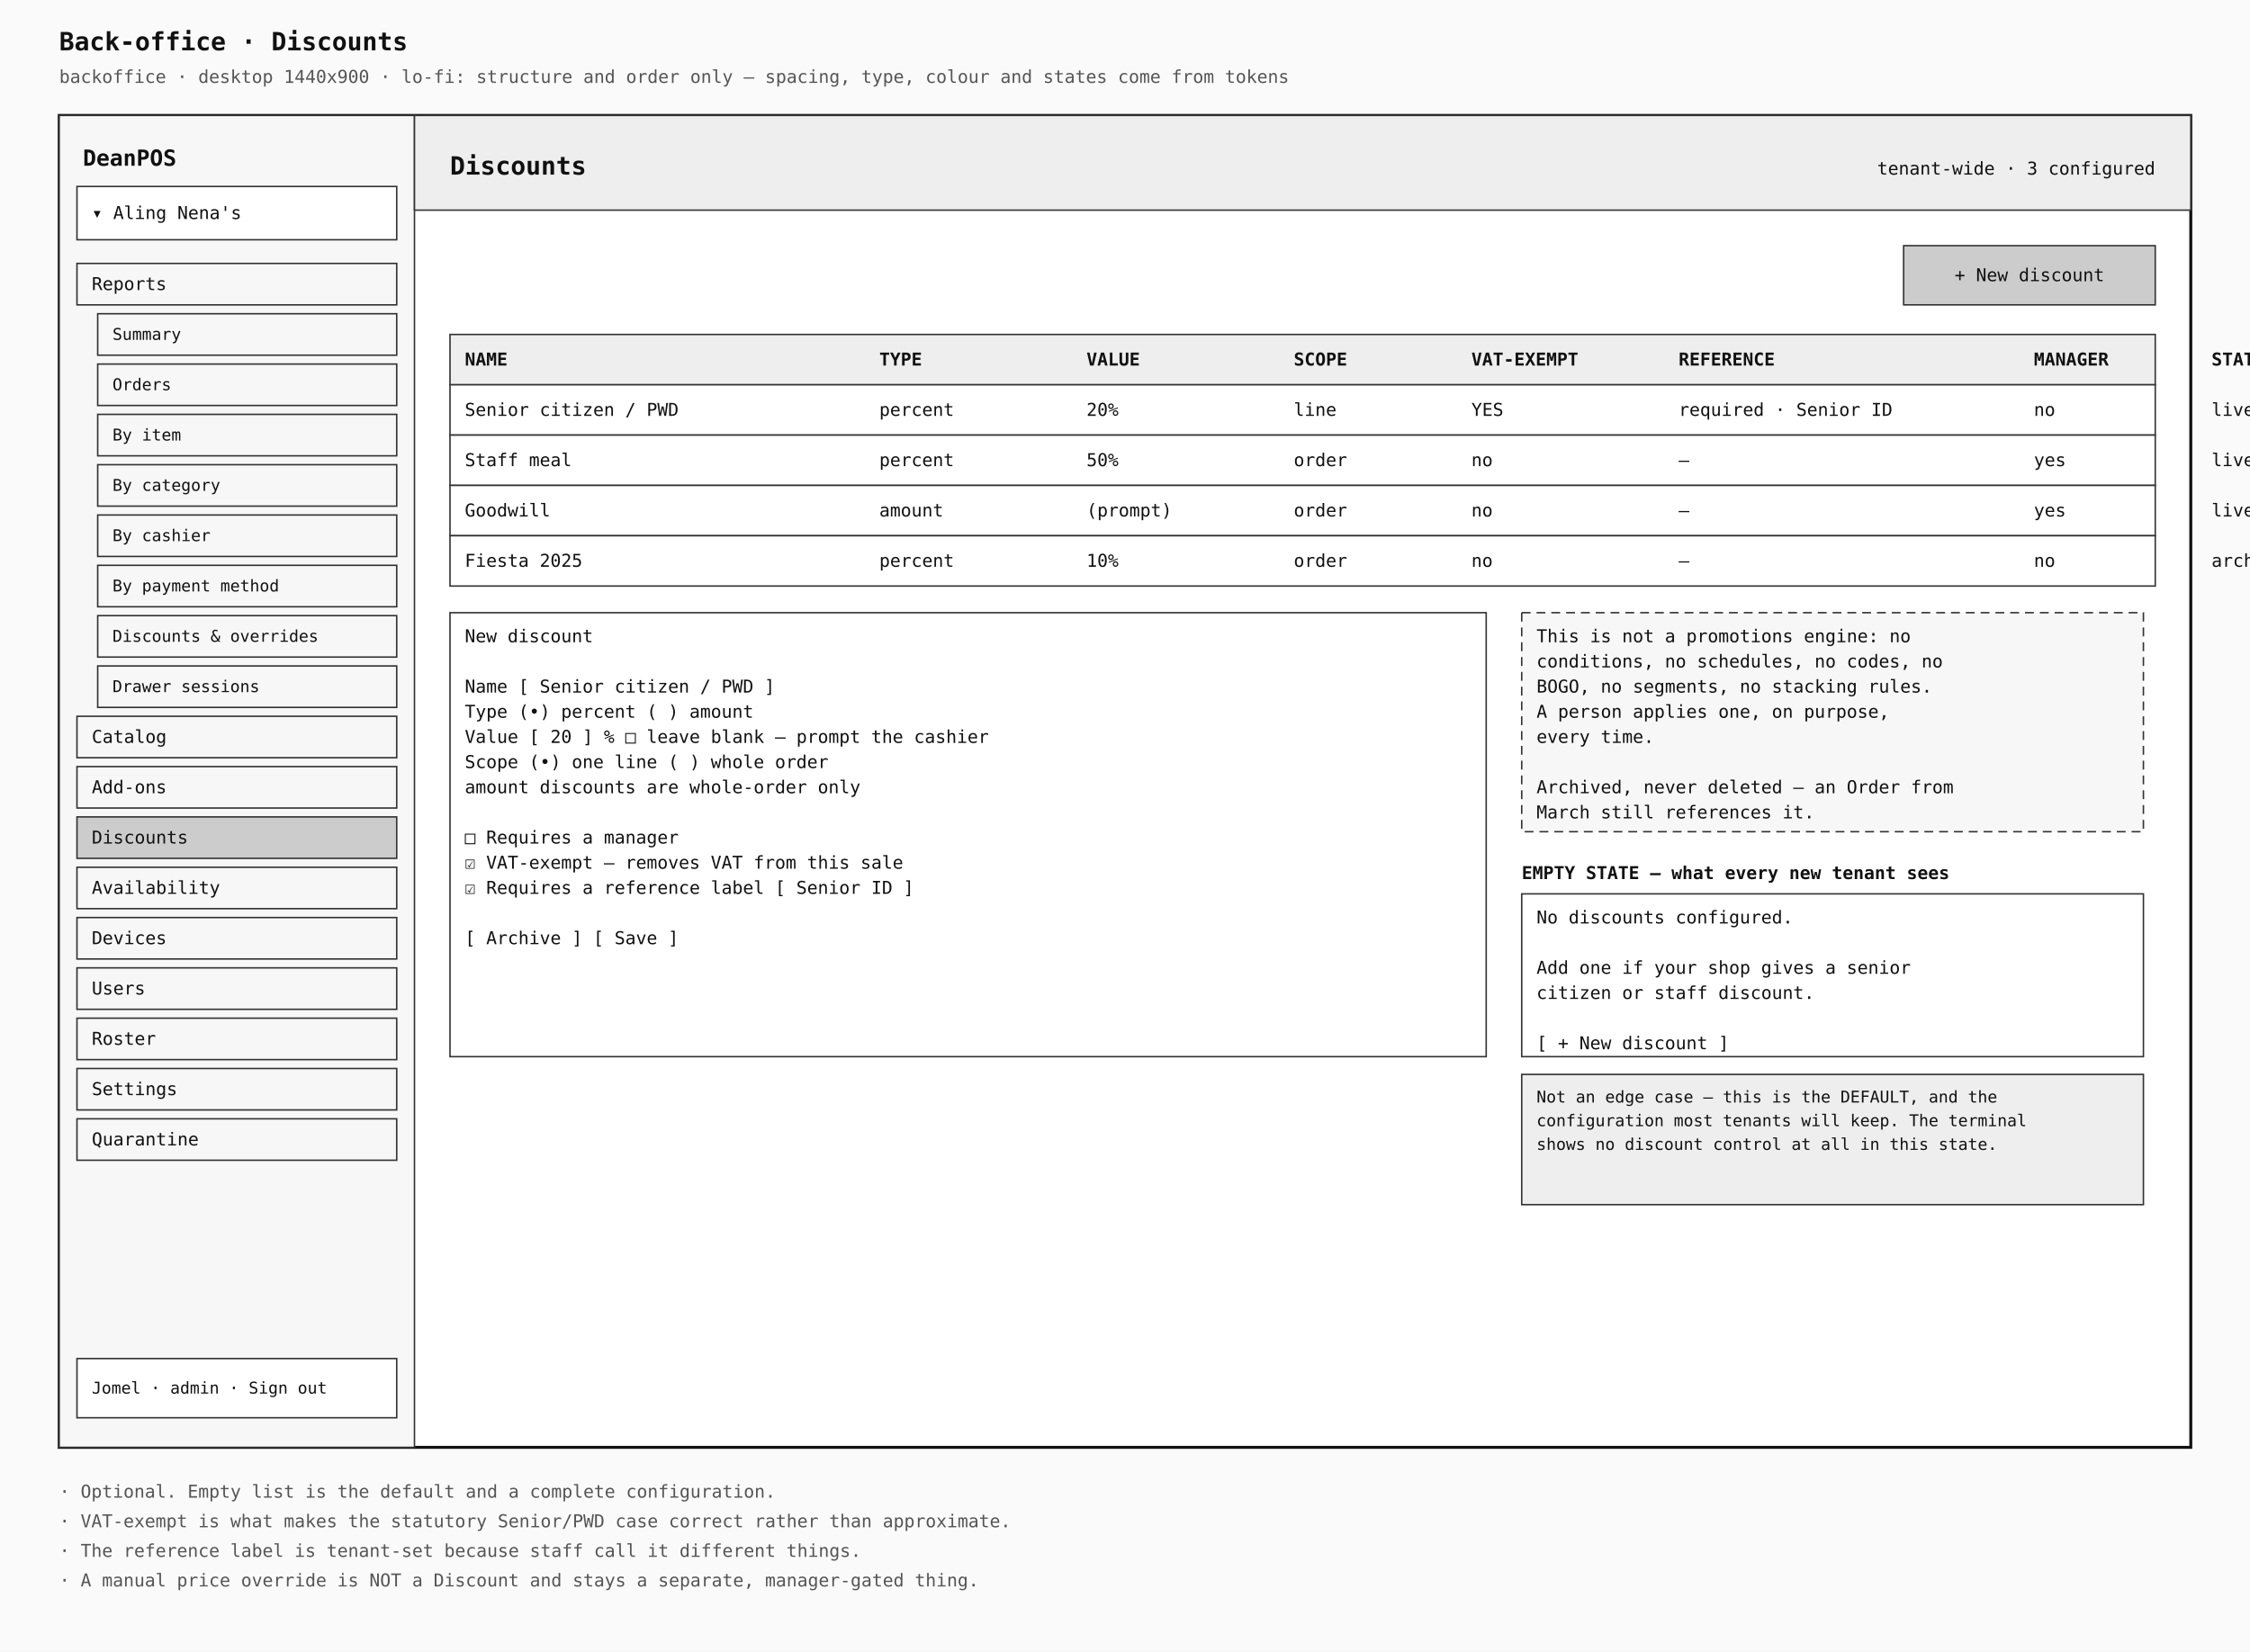
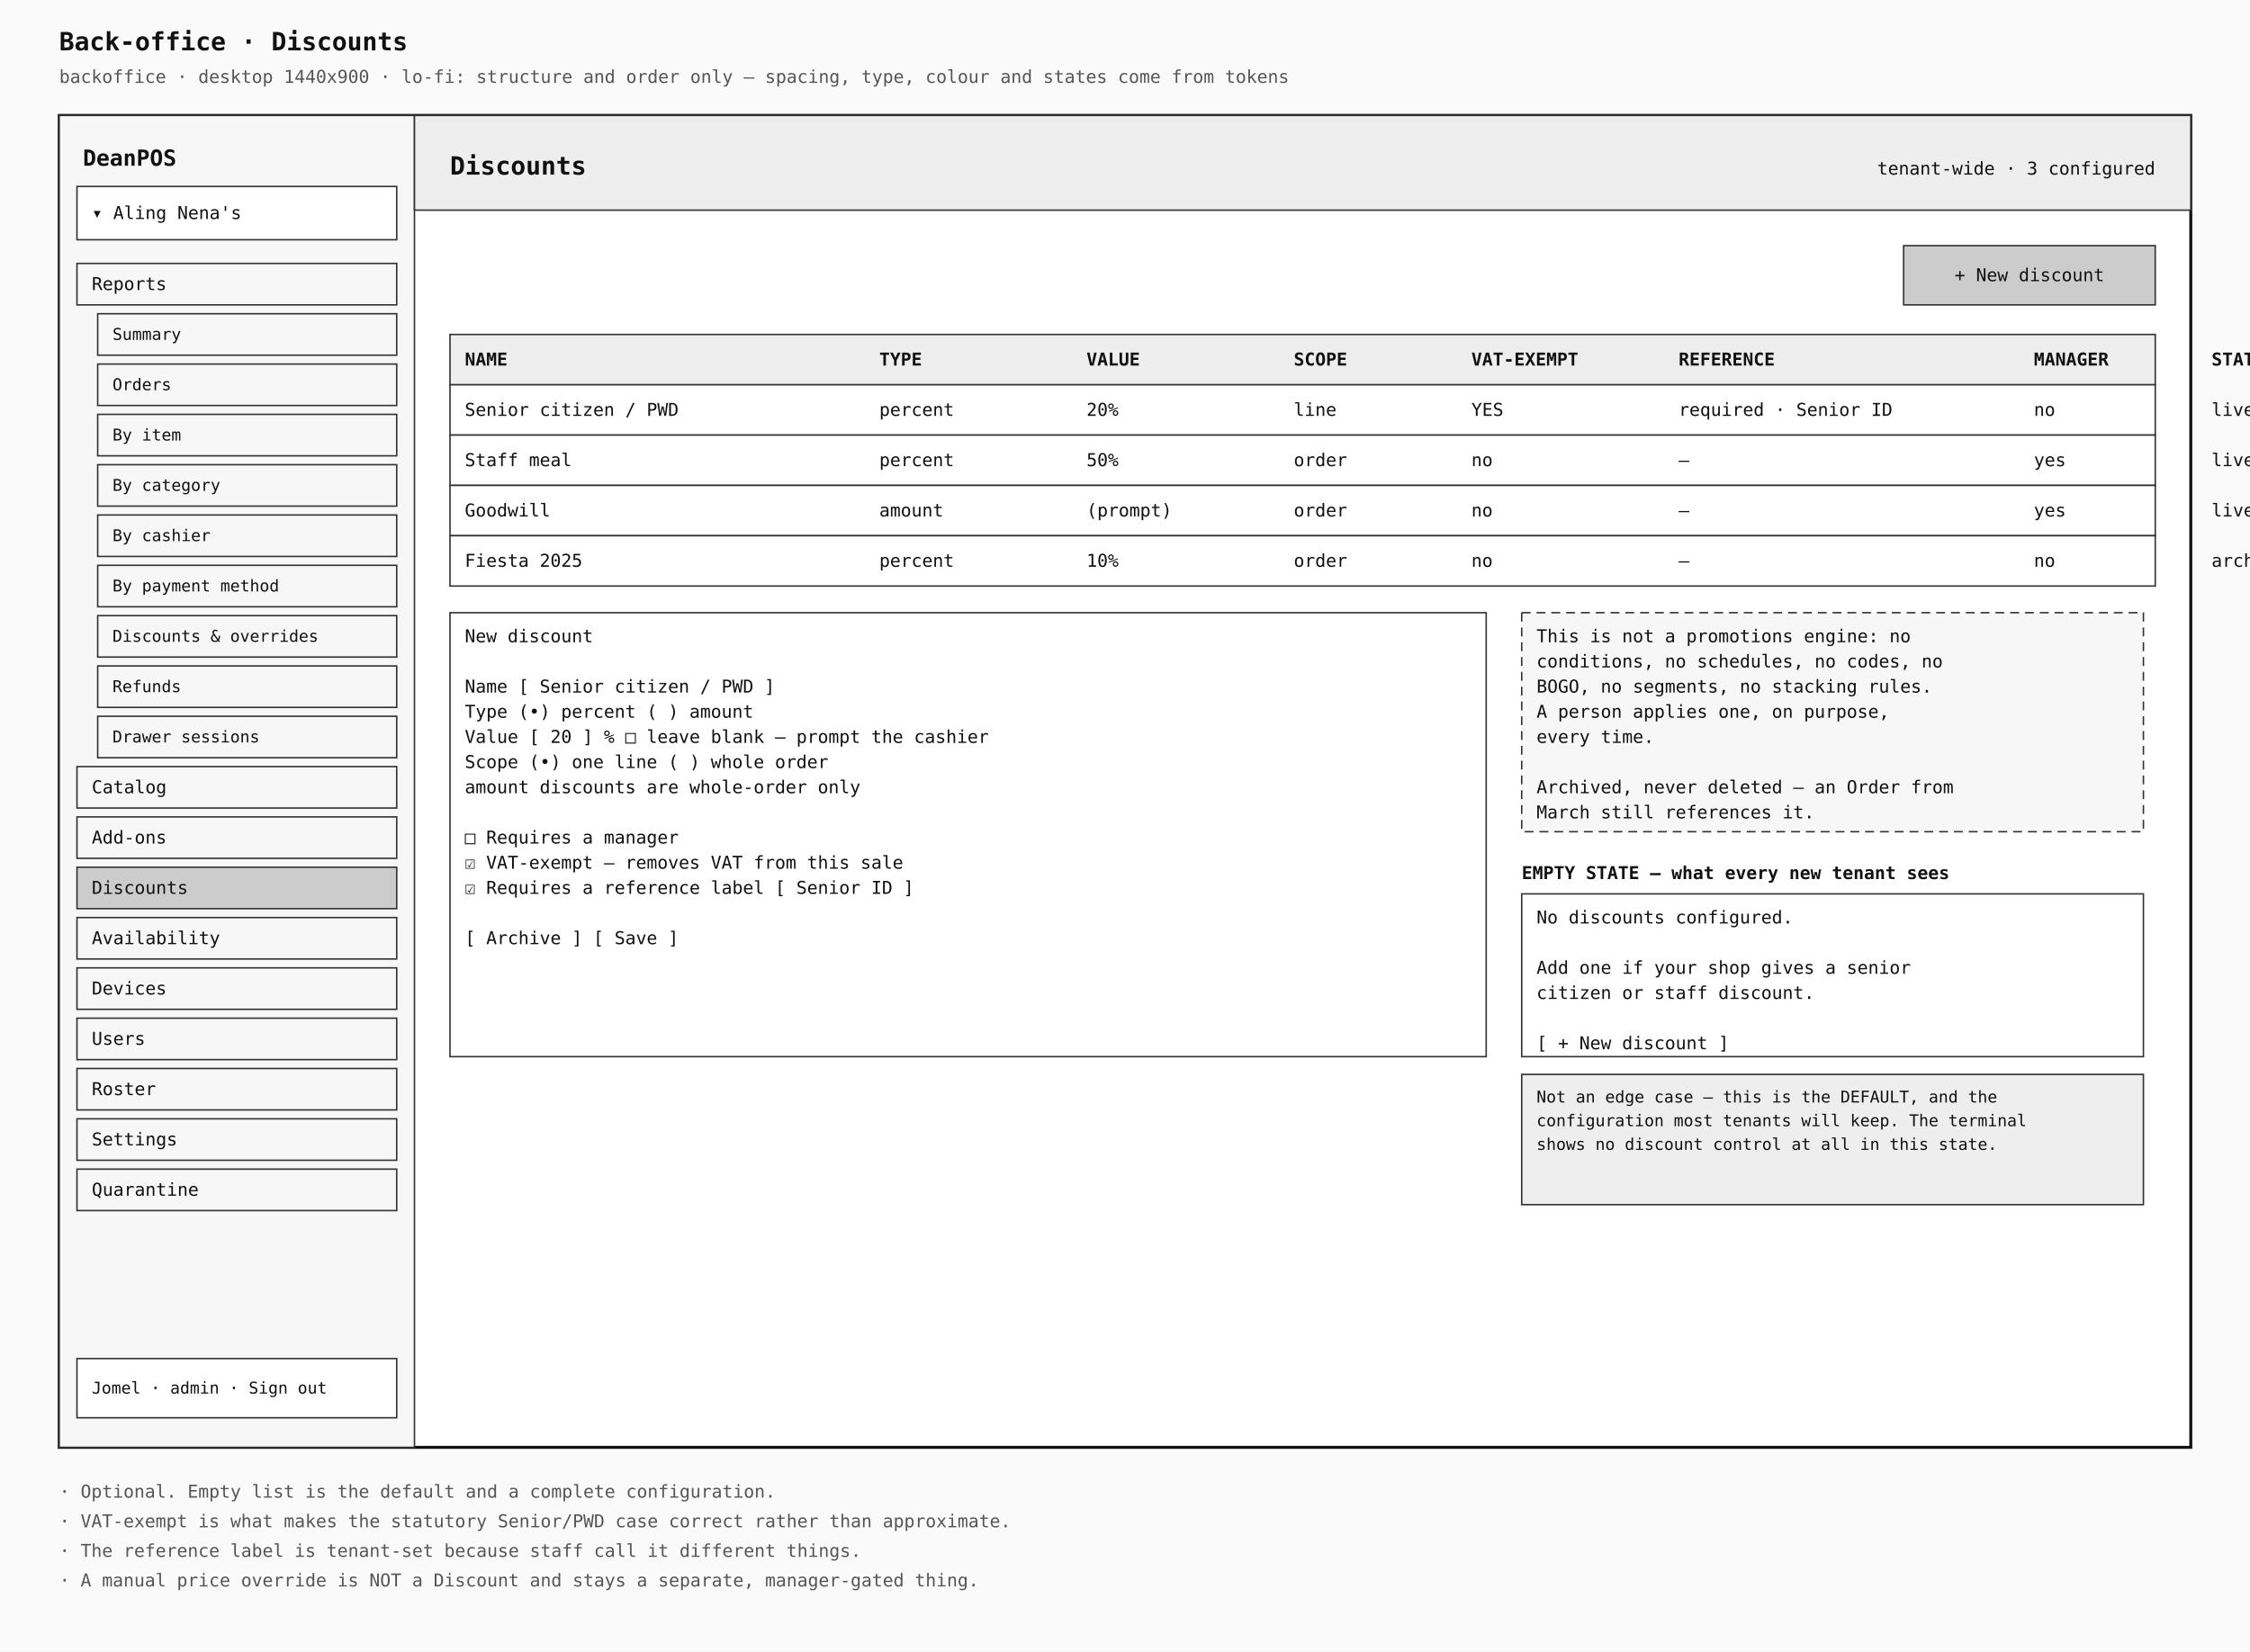
<svg xmlns="http://www.w3.org/2000/svg" width="1520" height="1116" viewBox="0 0 1520 1116" font-family="ui-monospace, SFMono-Regular, Menlo, monospace">
  <rect width="1520" height="1116" fill="#fafafa" />
  <text x="40" y="34" font-size="17" font-weight="bold" fill="#111">Back-office · Discounts</text>
  <text x="40" y="56" font-size="12" fill="#555">backoffice · desktop 1440x900 · lo-fi: structure and order only — spacing, type, colour and states come from tokens</text>
  <g transform="translate(40,78)">
    <rect x="0" y="0" width="1440" height="900" fill="#ffffff" stroke="#111" stroke-width="2" />
    <rect x="0" y="0" width="240" height="900" rx="0" fill="#f7f7f7" stroke="#333" stroke-width="1" />
    <text x="16" y="34" font-size="15" text-anchor="start" font-weight="bold" fill="#111">DeanPOS</text>
    <rect x="12" y="48" width="216" height="36" rx="0" fill="#ffffff" stroke="#333" stroke-width="1" />
    <text x="22" y="70.0" font-size="12" fill="#111">▾  Aling Nena's</text>
    <rect x="12" y="100" width="216" height="28" rx="0" fill="#f7f7f7" stroke="#333" stroke-width="1" />
    <text x="22" y="118.0" font-size="12" fill="#111">Reports</text>
    <rect x="26" y="134" width="202" height="28" rx="0" fill="#f7f7f7" stroke="#333" stroke-width="1" />
    <text x="36" y="151.667" font-size="11" fill="#111">Summary</text>
    <rect x="26" y="168" width="202" height="28" rx="0" fill="#f7f7f7" stroke="#333" stroke-width="1" />
    <text x="36" y="185.667" font-size="11" fill="#111">Orders</text>
    <rect x="26" y="202" width="202" height="28" rx="0" fill="#f7f7f7" stroke="#333" stroke-width="1" />
    <text x="36" y="219.667" font-size="11" fill="#111">By item</text>
    <rect x="26" y="236" width="202" height="28" rx="0" fill="#f7f7f7" stroke="#333" stroke-width="1" />
    <text x="36" y="253.667" font-size="11" fill="#111">By category</text>
    <rect x="26" y="270" width="202" height="28" rx="0" fill="#f7f7f7" stroke="#333" stroke-width="1" />
    <text x="36" y="287.667" font-size="11" fill="#111">By cashier</text>
    <rect x="26" y="304" width="202" height="28" rx="0" fill="#f7f7f7" stroke="#333" stroke-width="1" />
    <text x="36" y="321.667" font-size="11" fill="#111">By payment method</text>
    <rect x="26" y="338" width="202" height="28" rx="0" fill="#f7f7f7" stroke="#333" stroke-width="1" />
    <text x="36" y="355.667" font-size="11" fill="#111">Discounts &amp; overrides</text>
    <rect x="26" y="372" width="202" height="28" rx="0" fill="#f7f7f7" stroke="#333" stroke-width="1" />
-     <text x="36" y="389.667" font-size="11" fill="#111">Drawer sessions</text>
-     <rect x="12" y="406" width="216" height="28" rx="0" fill="#f7f7f7" stroke="#333" stroke-width="1" />
-     <text x="22" y="424.0" font-size="12" fill="#111">Catalog</text>
+     <text x="36" y="389.667" font-size="11" fill="#111">Refunds</text>
+     <rect x="26" y="406" width="202" height="28" rx="0" fill="#f7f7f7" stroke="#333" stroke-width="1" />
+     <text x="36" y="423.667" font-size="11" fill="#111">Drawer sessions</text>
    <rect x="12" y="440" width="216" height="28" rx="0" fill="#f7f7f7" stroke="#333" stroke-width="1" />
-     <text x="22" y="458.0" font-size="12" fill="#111">Add-ons</text>
-     <rect x="12" y="474" width="216" height="28" rx="0" fill="#cccccc" stroke="#333" stroke-width="1" />
-     <text x="22" y="492.0" font-size="12" fill="#111">Discounts</text>
-     <rect x="12" y="508" width="216" height="28" rx="0" fill="#f7f7f7" stroke="#333" stroke-width="1" />
-     <text x="22" y="526.0" font-size="12" fill="#111">Availability</text>
+     <text x="22" y="458.0" font-size="12" fill="#111">Catalog</text>
+     <rect x="12" y="474" width="216" height="28" rx="0" fill="#f7f7f7" stroke="#333" stroke-width="1" />
+     <text x="22" y="492.0" font-size="12" fill="#111">Add-ons</text>
+     <rect x="12" y="508" width="216" height="28" rx="0" fill="#cccccc" stroke="#333" stroke-width="1" />
+     <text x="22" y="526.0" font-size="12" fill="#111">Discounts</text>
    <rect x="12" y="542" width="216" height="28" rx="0" fill="#f7f7f7" stroke="#333" stroke-width="1" />
-     <text x="22" y="560.0" font-size="12" fill="#111">Devices</text>
+     <text x="22" y="560.0" font-size="12" fill="#111">Availability</text>
    <rect x="12" y="576" width="216" height="28" rx="0" fill="#f7f7f7" stroke="#333" stroke-width="1" />
-     <text x="22" y="594.0" font-size="12" fill="#111">Users</text>
+     <text x="22" y="594.0" font-size="12" fill="#111">Devices</text>
    <rect x="12" y="610" width="216" height="28" rx="0" fill="#f7f7f7" stroke="#333" stroke-width="1" />
-     <text x="22" y="628.0" font-size="12" fill="#111">Roster</text>
+     <text x="22" y="628.0" font-size="12" fill="#111">Users</text>
    <rect x="12" y="644" width="216" height="28" rx="0" fill="#f7f7f7" stroke="#333" stroke-width="1" />
-     <text x="22" y="662.0" font-size="12" fill="#111">Settings</text>
+     <text x="22" y="662.0" font-size="12" fill="#111">Roster</text>
    <rect x="12" y="678" width="216" height="28" rx="0" fill="#f7f7f7" stroke="#333" stroke-width="1" />
-     <text x="22" y="696.0" font-size="12" fill="#111">Quarantine</text>
+     <text x="22" y="696.0" font-size="12" fill="#111">Settings</text>
+     <rect x="12" y="712" width="216" height="28" rx="0" fill="#f7f7f7" stroke="#333" stroke-width="1" />
+     <text x="22" y="730.0" font-size="12" fill="#111">Quarantine</text>
    <rect x="12" y="840" width="216" height="40" rx="0" fill="#ffffff" stroke="#333" stroke-width="1" />
    <text x="22" y="863.667" font-size="11" fill="#111">Jomel · admin  ·  Sign out</text>
    <rect x="240" y="0" width="1200" height="64" rx="0" fill="#eeeeee" stroke="#333" stroke-width="1" />
    <text x="264" y="40" font-size="17" text-anchor="start" font-weight="bold" fill="#111">Discounts</text>
    <text x="1416" y="40" font-size="12" text-anchor="end" font-weight="normal" fill="#111">tenant-wide · 3 configured</text>
    <rect x="1246" y="88" width="170" height="40" rx="0" fill="#cccccc" stroke="#333" stroke-width="1" />
    <text x="1331.0" y="112.0" font-size="12" text-anchor="middle" fill="#111">+ New discount</text>
    <rect x="264" y="148" width="1152" height="34" rx="0" fill="#eeeeee" stroke="#333" stroke-width="1" />
    <text x="274" y="169.0" font-size="12" text-anchor="start" font-weight="bold" fill="#111">NAME</text>
    <text x="554" y="169.0" font-size="12" text-anchor="start" font-weight="bold" fill="#111">TYPE</text>
    <text x="694" y="169.0" font-size="12" text-anchor="start" font-weight="bold" fill="#111">VALUE</text>
    <text x="834" y="169.0" font-size="12" text-anchor="start" font-weight="bold" fill="#111">SCOPE</text>
    <text x="954" y="169.0" font-size="12" text-anchor="start" font-weight="bold" fill="#111">VAT-EXEMPT</text>
    <text x="1094" y="169.0" font-size="12" text-anchor="start" font-weight="bold" fill="#111">REFERENCE</text>
    <text x="1334" y="169.0" font-size="12" text-anchor="start" font-weight="bold" fill="#111">MANAGER</text>
    <text x="1454" y="169.0" font-size="12" text-anchor="start" font-weight="bold" fill="#111">STATUS</text>
    <rect x="264" y="182" width="1152" height="34" rx="0" fill="#ffffff" stroke="#333" stroke-width="1" />
    <text x="274" y="203.0" font-size="12" text-anchor="start" font-weight="normal" fill="#111">Senior citizen / PWD</text>
    <text x="554" y="203.0" font-size="12" text-anchor="start" font-weight="normal" fill="#111">percent</text>
    <text x="694" y="203.0" font-size="12" text-anchor="start" font-weight="normal" fill="#111">20%</text>
    <text x="834" y="203.0" font-size="12" text-anchor="start" font-weight="normal" fill="#111">line</text>
    <text x="954" y="203.0" font-size="12" text-anchor="start" font-weight="normal" fill="#111">YES</text>
    <text x="1094" y="203.0" font-size="12" text-anchor="start" font-weight="normal" fill="#111">required · Senior ID</text>
    <text x="1334" y="203.0" font-size="12" text-anchor="start" font-weight="normal" fill="#111">no</text>
    <text x="1454" y="203.0" font-size="12" text-anchor="start" font-weight="normal" fill="#111">live</text>
    <rect x="264" y="216" width="1152" height="34" rx="0" fill="#ffffff" stroke="#333" stroke-width="1" />
    <text x="274" y="237.0" font-size="12" text-anchor="start" font-weight="normal" fill="#111">Staff meal</text>
    <text x="554" y="237.0" font-size="12" text-anchor="start" font-weight="normal" fill="#111">percent</text>
    <text x="694" y="237.0" font-size="12" text-anchor="start" font-weight="normal" fill="#111">50%</text>
    <text x="834" y="237.0" font-size="12" text-anchor="start" font-weight="normal" fill="#111">order</text>
    <text x="954" y="237.0" font-size="12" text-anchor="start" font-weight="normal" fill="#111">no</text>
    <text x="1094" y="237.0" font-size="12" text-anchor="start" font-weight="normal" fill="#111">—</text>
    <text x="1334" y="237.0" font-size="12" text-anchor="start" font-weight="normal" fill="#111">yes</text>
    <text x="1454" y="237.0" font-size="12" text-anchor="start" font-weight="normal" fill="#111">live</text>
    <rect x="264" y="250" width="1152" height="34" rx="0" fill="#ffffff" stroke="#333" stroke-width="1" />
    <text x="274" y="271.0" font-size="12" text-anchor="start" font-weight="normal" fill="#111">Goodwill</text>
    <text x="554" y="271.0" font-size="12" text-anchor="start" font-weight="normal" fill="#111">amount</text>
    <text x="694" y="271.0" font-size="12" text-anchor="start" font-weight="normal" fill="#111">(prompt)</text>
    <text x="834" y="271.0" font-size="12" text-anchor="start" font-weight="normal" fill="#111">order</text>
    <text x="954" y="271.0" font-size="12" text-anchor="start" font-weight="normal" fill="#111">no</text>
    <text x="1094" y="271.0" font-size="12" text-anchor="start" font-weight="normal" fill="#111">—</text>
    <text x="1334" y="271.0" font-size="12" text-anchor="start" font-weight="normal" fill="#111">yes</text>
    <text x="1454" y="271.0" font-size="12" text-anchor="start" font-weight="normal" fill="#111">live</text>
    <rect x="264" y="284" width="1152" height="34" rx="0" fill="#ffffff" stroke="#333" stroke-width="1" />
    <text x="274" y="305.0" font-size="12" text-anchor="start" font-weight="normal" fill="#111">Fiesta 2025</text>
    <text x="554" y="305.0" font-size="12" text-anchor="start" font-weight="normal" fill="#111">percent</text>
    <text x="694" y="305.0" font-size="12" text-anchor="start" font-weight="normal" fill="#111">10%</text>
    <text x="834" y="305.0" font-size="12" text-anchor="start" font-weight="normal" fill="#111">order</text>
    <text x="954" y="305.0" font-size="12" text-anchor="start" font-weight="normal" fill="#111">no</text>
    <text x="1094" y="305.0" font-size="12" text-anchor="start" font-weight="normal" fill="#111">—</text>
    <text x="1334" y="305.0" font-size="12" text-anchor="start" font-weight="normal" fill="#111">no</text>
    <text x="1454" y="305.0" font-size="12" text-anchor="start" font-weight="normal" fill="#111">archived</text>
    <rect x="264" y="336" width="700" height="300" rx="0" fill="#ffffff" stroke="#333" stroke-width="1" />
    <text x="274" y="356" font-size="12" fill="#111">New discount</text>
    <text x="274" y="373" font-size="12" fill="#111" />
    <text x="274" y="390" font-size="12" fill="#111">Name          [ Senior citizen / PWD          ]</text>
    <text x="274" y="407" font-size="12" fill="#111">Type          (•) percent   ( ) amount</text>
    <text x="274" y="424" font-size="12" fill="#111">Value         [ 20 ] %      □ leave blank — prompt the cashier</text>
    <text x="274" y="441" font-size="12" fill="#111">Scope         (•) one line  ( ) whole order</text>
    <text x="274" y="458" font-size="12" fill="#111">              amount discounts are whole-order only</text>
    <text x="274" y="475" font-size="12" fill="#111" />
    <text x="274" y="492" font-size="12" fill="#111">□ Requires a manager</text>
    <text x="274" y="509" font-size="12" fill="#111">☑ VAT-exempt — removes VAT from this sale</text>
    <text x="274" y="526" font-size="12" fill="#111">☑ Requires a reference   label [ Senior ID     ]</text>
    <text x="274" y="543" font-size="12" fill="#111" />
    <text x="274" y="560" font-size="12" fill="#111">                                   [ Archive ]  [ Save ]</text>
    <rect x="988" y="336" width="420" height="148" rx="0" fill="#f7f7f7" stroke="#333" stroke-width="1" stroke-dasharray="6 4" />
    <text x="998" y="356" font-size="12" fill="#111">This is not a promotions engine: no</text>
    <text x="998" y="373" font-size="12" fill="#111">conditions, no schedules, no codes, no</text>
    <text x="998" y="390" font-size="12" fill="#111">BOGO, no segments, no stacking rules.</text>
    <text x="998" y="407" font-size="12" fill="#111">A person applies one, on purpose,</text>
    <text x="998" y="424" font-size="12" fill="#111">every time.</text>
    <text x="998" y="441" font-size="12" fill="#111" />
    <text x="998" y="458" font-size="12" fill="#111">Archived, never deleted — an Order from</text>
    <text x="998" y="475" font-size="12" fill="#111">March still references it.</text>
    <text x="988" y="516" font-size="12" text-anchor="start" font-weight="bold" fill="#111">EMPTY STATE — what every new tenant sees</text>
    <rect x="988" y="526" width="420" height="110" rx="0" fill="#ffffff" stroke="#333" stroke-width="1" />
    <text x="998" y="546" font-size="12" fill="#111">No discounts configured.</text>
    <text x="998" y="563" font-size="12" fill="#111" />
    <text x="998" y="580" font-size="12" fill="#111">Add one if your shop gives a senior</text>
    <text x="998" y="597" font-size="12" fill="#111">citizen or staff discount.</text>
    <text x="998" y="614" font-size="12" fill="#111" />
    <text x="998" y="631" font-size="12" fill="#111">            [ + New discount ]</text>
    <rect x="988" y="648" width="420" height="88" rx="0" fill="#eeeeee" stroke="#333" stroke-width="1" />
    <text x="998" y="667" font-size="11" fill="#111">Not an edge case — this is the DEFAULT, and the</text>
    <text x="998" y="683" font-size="11" fill="#111">configuration most tenants will keep. The terminal</text>
    <text x="998" y="699" font-size="11" fill="#111">shows no discount control at all in this state.</text>
    <text x="0" y="934" font-size="12" fill="#555">· Optional. Empty list is the default and a complete configuration.</text>
    <text x="0" y="954" font-size="12" fill="#555">· VAT-exempt is what makes the statutory Senior/PWD case correct rather than approximate.</text>
    <text x="0" y="974" font-size="12" fill="#555">· The reference label is tenant-set because staff call it different things.</text>
    <text x="0" y="994" font-size="12" fill="#555">· A manual price override is NOT a Discount and stays a separate, manager-gated thing.</text>
  </g>
</svg>
